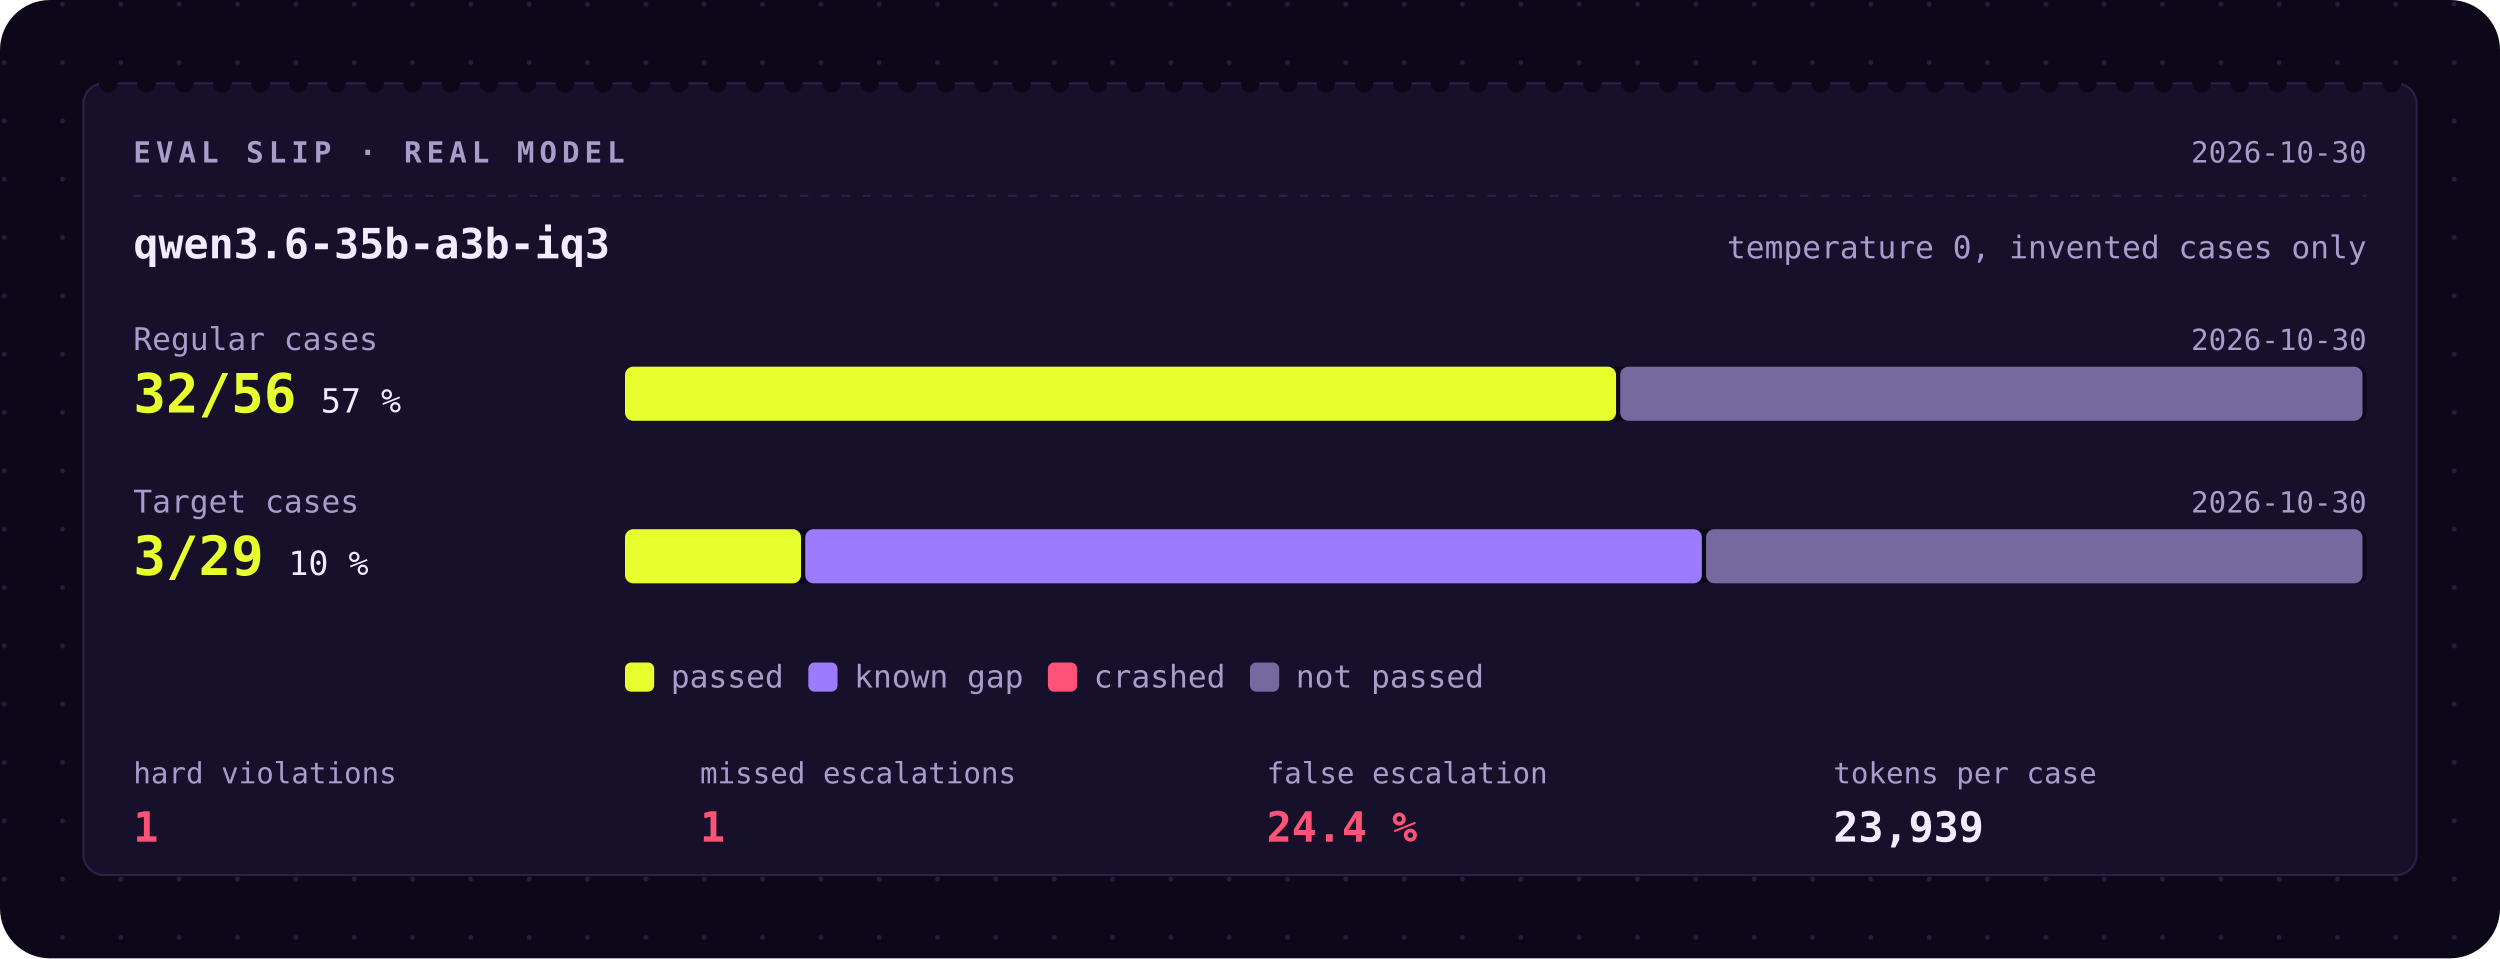
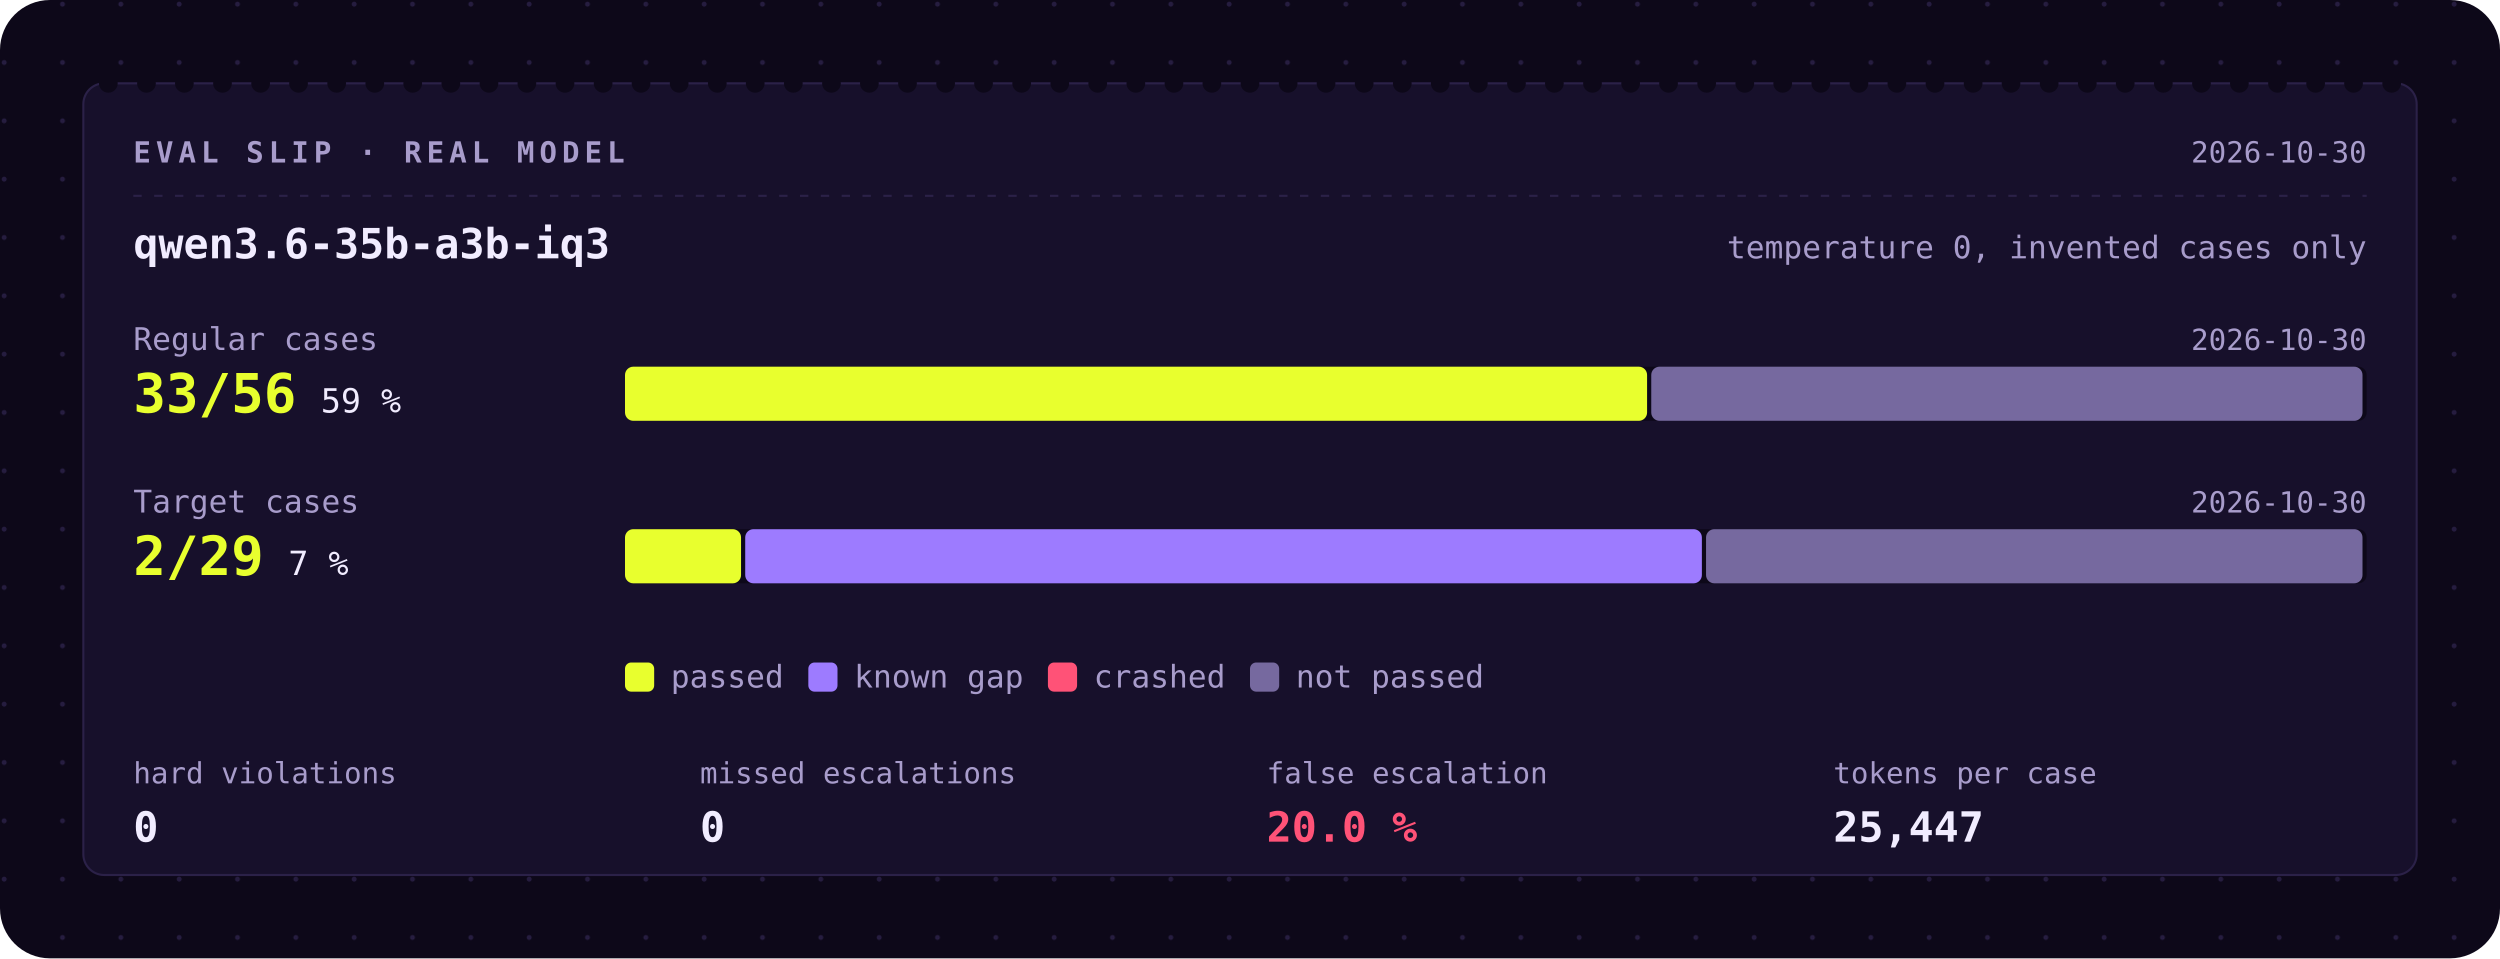
<svg xmlns="http://www.w3.org/2000/svg" width="1200" height="460" viewBox="0 0 1200 460" role="img" aria-labelledby="t d">
  <style>text{font-family:ui-monospace, 'JetBrains Mono', 'SF Mono', Menlo, Consolas, 'DejaVu Sans Mono', monospace}</style>
  <defs>
    <filter id="glow" filterUnits="userSpaceOnUse" x="0" y="0" width="1200" height="460">
      <feGaussianBlur stdDeviation="6" />
    </filter>
    <filter id="soft" filterUnits="userSpaceOnUse" x="0" y="0" width="1200" height="460">
      <feGaussianBlur stdDeviation="2.2" />
    </filter>
  </defs>
  <rect width="1200" height="460" rx="24" fill="#0D0819" />
  <pattern id="dots" width="28" height="28" patternUnits="userSpaceOnUse">
    <circle cx="2" cy="2" r="1.2" fill="#2B2148" />
  </pattern>
  <rect width="1200" height="460" rx="24" fill="url(#dots)" opacity="0.8" />
  <rect x="40" y="40" width="1120" height="380" rx="10" fill="#17102B" stroke="#2B2148" />
  <circle cx="52" cy="40" r="4.5" fill="#0D0819" />
  <circle cx="70.3" cy="40" r="4.5" fill="#0D0819" />
  <circle cx="88.5" cy="40" r="4.5" fill="#0D0819" />
  <circle cx="106.8" cy="40" r="4.5" fill="#0D0819" />
  <circle cx="125.1" cy="40" r="4.5" fill="#0D0819" />
  <circle cx="143.3" cy="40" r="4.5" fill="#0D0819" />
  <circle cx="161.6" cy="40" r="4.5" fill="#0D0819" />
  <circle cx="179.9" cy="40" r="4.5" fill="#0D0819" />
  <circle cx="198.1" cy="40" r="4.5" fill="#0D0819" />
  <circle cx="216.4" cy="40" r="4.5" fill="#0D0819" />
  <circle cx="234.7" cy="40" r="4.5" fill="#0D0819" />
  <circle cx="252.9" cy="40" r="4.5" fill="#0D0819" />
  <circle cx="271.2" cy="40" r="4.5" fill="#0D0819" />
  <circle cx="289.5" cy="40" r="4.5" fill="#0D0819" />
  <circle cx="307.7" cy="40" r="4.5" fill="#0D0819" />
  <circle cx="326" cy="40" r="4.5" fill="#0D0819" />
  <circle cx="344.3" cy="40" r="4.5" fill="#0D0819" />
  <circle cx="362.5" cy="40" r="4.5" fill="#0D0819" />
  <circle cx="380.8" cy="40" r="4.5" fill="#0D0819" />
  <circle cx="399.1" cy="40" r="4.5" fill="#0D0819" />
  <circle cx="417.3" cy="40" r="4.5" fill="#0D0819" />
  <circle cx="435.6" cy="40" r="4.5" fill="#0D0819" />
  <circle cx="453.9" cy="40" r="4.5" fill="#0D0819" />
  <circle cx="472.1" cy="40" r="4.5" fill="#0D0819" />
  <circle cx="490.4" cy="40" r="4.5" fill="#0D0819" />
  <circle cx="508.7" cy="40" r="4.5" fill="#0D0819" />
  <circle cx="526.9" cy="40" r="4.5" fill="#0D0819" />
  <circle cx="545.2" cy="40" r="4.5" fill="#0D0819" />
  <circle cx="563.5" cy="40" r="4.5" fill="#0D0819" />
  <circle cx="581.7" cy="40" r="4.5" fill="#0D0819" />
  <circle cx="600" cy="40" r="4.5" fill="#0D0819" />
  <circle cx="618.3" cy="40" r="4.5" fill="#0D0819" />
  <circle cx="636.5" cy="40" r="4.5" fill="#0D0819" />
  <circle cx="654.8" cy="40" r="4.5" fill="#0D0819" />
  <circle cx="673.1" cy="40" r="4.5" fill="#0D0819" />
  <circle cx="691.3" cy="40" r="4.5" fill="#0D0819" />
  <circle cx="709.6" cy="40" r="4.5" fill="#0D0819" />
  <circle cx="727.9" cy="40" r="4.5" fill="#0D0819" />
  <circle cx="746.1" cy="40" r="4.5" fill="#0D0819" />
  <circle cx="764.4" cy="40" r="4.5" fill="#0D0819" />
  <circle cx="782.7" cy="40" r="4.5" fill="#0D0819" />
  <circle cx="800.9" cy="40" r="4.5" fill="#0D0819" />
  <circle cx="819.2" cy="40" r="4.5" fill="#0D0819" />
  <circle cx="837.5" cy="40" r="4.5" fill="#0D0819" />
  <circle cx="855.7" cy="40" r="4.5" fill="#0D0819" />
  <circle cx="874" cy="40" r="4.5" fill="#0D0819" />
  <circle cx="892.3" cy="40" r="4.5" fill="#0D0819" />
  <circle cx="910.5" cy="40" r="4.5" fill="#0D0819" />
  <circle cx="928.8" cy="40" r="4.5" fill="#0D0819" />
  <circle cx="947.1" cy="40" r="4.5" fill="#0D0819" />
  <circle cx="965.3" cy="40" r="4.5" fill="#0D0819" />
  <circle cx="983.6" cy="40" r="4.5" fill="#0D0819" />
  <circle cx="1001.9" cy="40" r="4.5" fill="#0D0819" />
  <circle cx="1020.1" cy="40" r="4.5" fill="#0D0819" />
  <circle cx="1038.4" cy="40" r="4.5" fill="#0D0819" />
  <circle cx="1056.7" cy="40" r="4.5" fill="#0D0819" />
  <circle cx="1074.9" cy="40" r="4.5" fill="#0D0819" />
  <circle cx="1093.2" cy="40" r="4.5" fill="#0D0819" />
  <circle cx="1111.5" cy="40" r="4.5" fill="#0D0819" />
  <circle cx="1129.7" cy="40" r="4.5" fill="#0D0819" />
  <circle cx="1148" cy="40" r="4.5" fill="#0D0819" />
  <text x="64" y="78" font-size="14" fill="#A89CCB" font-weight="700" letter-spacing="2.4">EVAL SLIP · REAL MODEL</text>
  <text x="1136" y="78" font-size="14" fill="#A89CCB" text-anchor="end">2026-10-30</text>
  <line x1="64" y1="94" x2="1136" y2="94" stroke="#2B2148" stroke-dasharray="4 6" />
  <text x="64" y="124" font-size="20" fill="#F1ECFF" font-weight="700">qwen3.6-35b-a3b-iq3</text>
  <text x="1136" y="124" font-size="15" fill="#A89CCB" text-anchor="end">temperature 0, invented cases only</text>
  <text x="64" y="168" font-size="15" fill="#A89CCB">Regular cases</text>
-   <text x="64" y="198" font-size="26" fill="#E8FF2E" font-weight="700">32/56</text>
-   <text x="154" y="198" font-size="16" fill="#F1ECFF">57 %</text>
+   <text x="64" y="198" font-size="26" fill="#E8FF2E" font-weight="700">33/56</text>
+   <text x="154" y="198" font-size="16" fill="#F1ECFF">59 %</text>
  <rect x="300" y="176" width="836" height="26" rx="4" fill="#0D0819" />
-   <rect x="300" y="176" width="475.7" height="26" rx="4" fill="#E8FF2E" />
-   <rect x="777.7" y="176" width="356.3" height="26" rx="4" fill="#76699F" />
+   <rect x="300" y="176" width="490.6" height="26" rx="4" fill="#E8FF2E" />
+   <rect x="792.6" y="176" width="341.4" height="26" rx="4" fill="#76699F" />
  <text x="1136" y="168" font-size="14" fill="#A89CCB" text-anchor="end">2026-10-30</text>
  <text x="64" y="246" font-size="15" fill="#A89CCB">Target cases</text>
-   <text x="64" y="276" font-size="26" fill="#E8FF2E" font-weight="700">3/29</text>
-   <text x="138.4" y="276" font-size="16" fill="#F1ECFF">10 %</text>
+   <text x="64" y="276" font-size="26" fill="#E8FF2E" font-weight="700">2/29</text>
+   <text x="138.4" y="276" font-size="16" fill="#F1ECFF">7 %</text>
  <rect x="300" y="254" width="836" height="26" rx="4" fill="#0D0819" />
-   <rect x="300" y="254" width="84.5" height="26" rx="4" fill="#E8FF2E" />
-   <rect x="386.5" y="254" width="430.4" height="26" rx="4" fill="#9D7BFF" />
+   <rect x="300" y="254" width="55.7" height="26" rx="4" fill="#E8FF2E" />
+   <rect x="357.7" y="254" width="459.2" height="26" rx="4" fill="#9D7BFF" />
  <rect x="818.9" y="254" width="315.1" height="26" rx="4" fill="#76699F" />
  <text x="1136" y="246" font-size="14" fill="#A89CCB" text-anchor="end">2026-10-30</text>
  <rect x="300" y="318" width="14" height="14" rx="3" fill="#E8FF2E" />
  <text x="322" y="330" font-size="15" fill="#A89CCB">passed</text>
  <rect x="388" y="318" width="14" height="14" rx="3" fill="#9D7BFF" />
  <text x="410" y="330" font-size="15" fill="#A89CCB">known gap</text>
  <rect x="503" y="318" width="14" height="14" rx="3" fill="#FF5277" />
  <text x="525" y="330" font-size="15" fill="#A89CCB">crashed</text>
  <rect x="600" y="318" width="14" height="14" rx="3" fill="#76699F" />
  <text x="622" y="330" font-size="15" fill="#A89CCB">not passed</text>
  <text x="64" y="376" font-size="14" fill="#A89CCB">hard violations</text>
-   <text x="64" y="404" font-size="20" fill="#FF5277" font-weight="700">1</text>
+   <text x="64" y="404" font-size="20" fill="#F1ECFF" font-weight="700">0</text>
  <text x="336" y="376" font-size="14" fill="#A89CCB">missed escalations</text>
-   <text x="336" y="404" font-size="20" fill="#FF5277" font-weight="700">1</text>
+   <text x="336" y="404" font-size="20" fill="#F1ECFF" font-weight="700">0</text>
  <text x="608" y="376" font-size="14" fill="#A89CCB">false escalation</text>
-   <text x="608" y="404" font-size="20" fill="#FF5277" font-weight="700">24.4 %</text>
+   <text x="608" y="404" font-size="20" fill="#FF5277" font-weight="700">20.0 %</text>
  <text x="880" y="376" font-size="14" fill="#A89CCB">tokens per case</text>
-   <text x="880" y="404" font-size="20" fill="#F1ECFF" font-weight="700">23,939</text>
+   <text x="880" y="404" font-size="20" fill="#F1ECFF" font-weight="700">25,447</text>
</svg>
